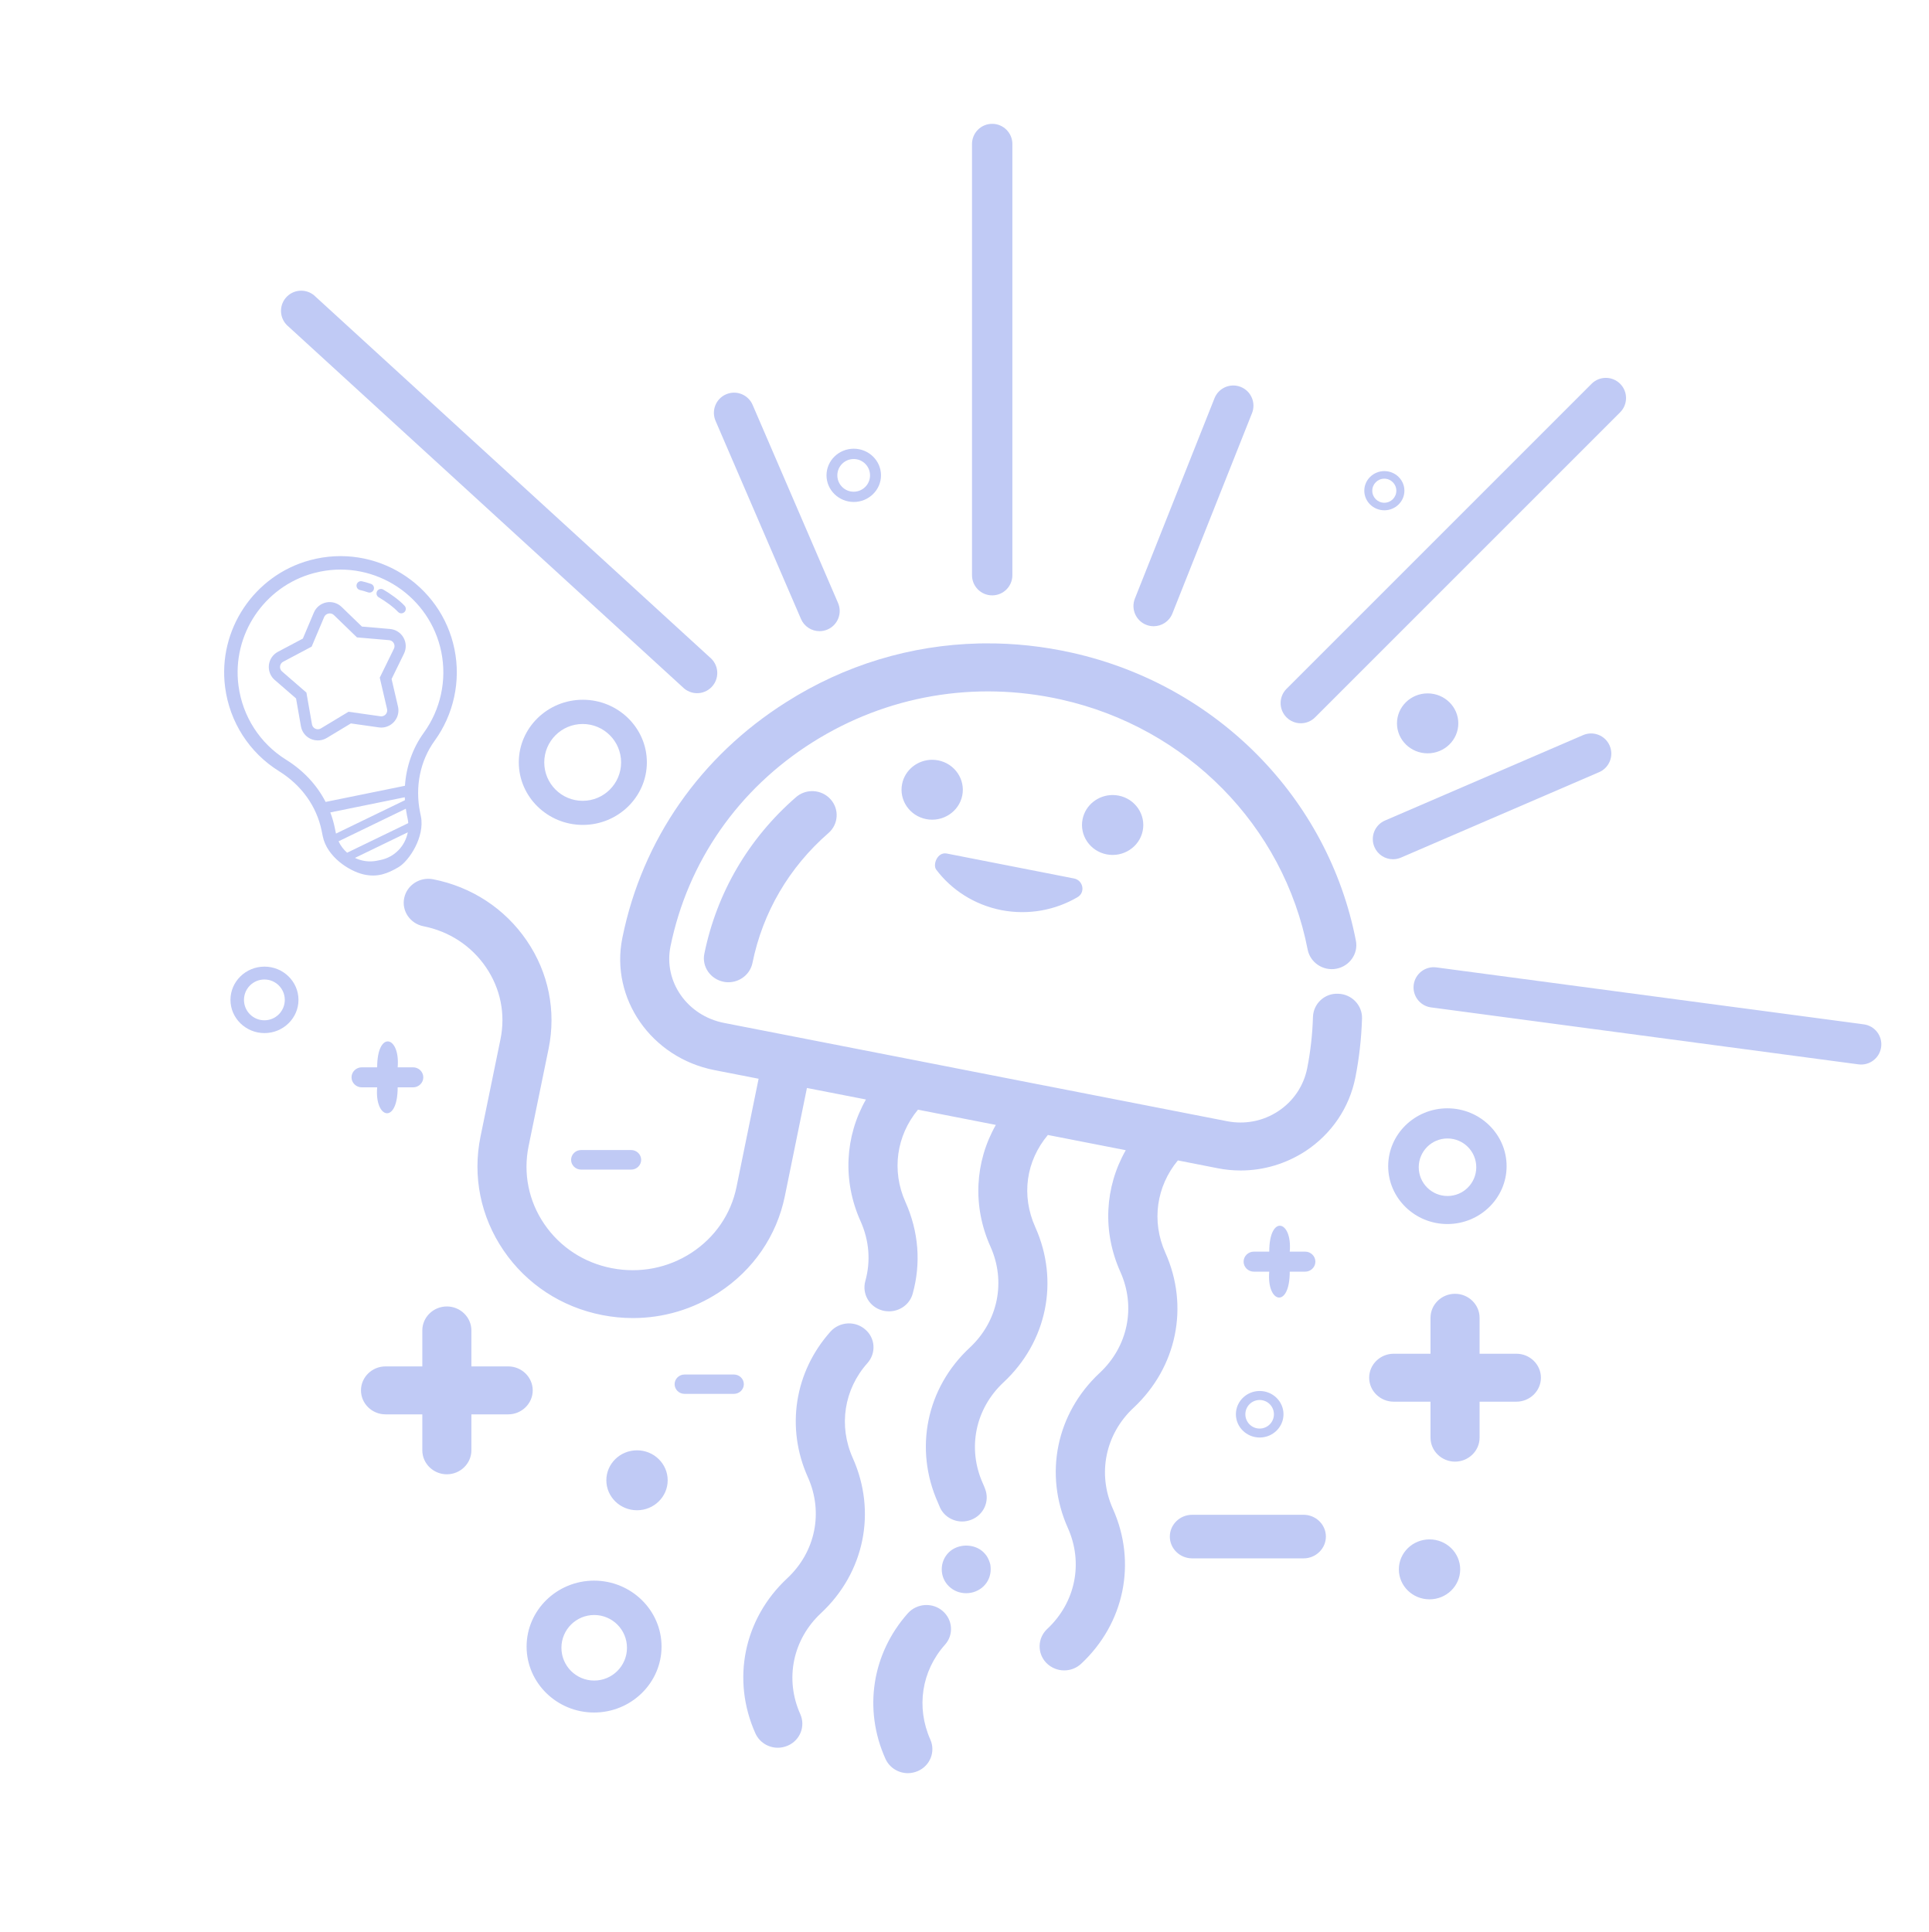
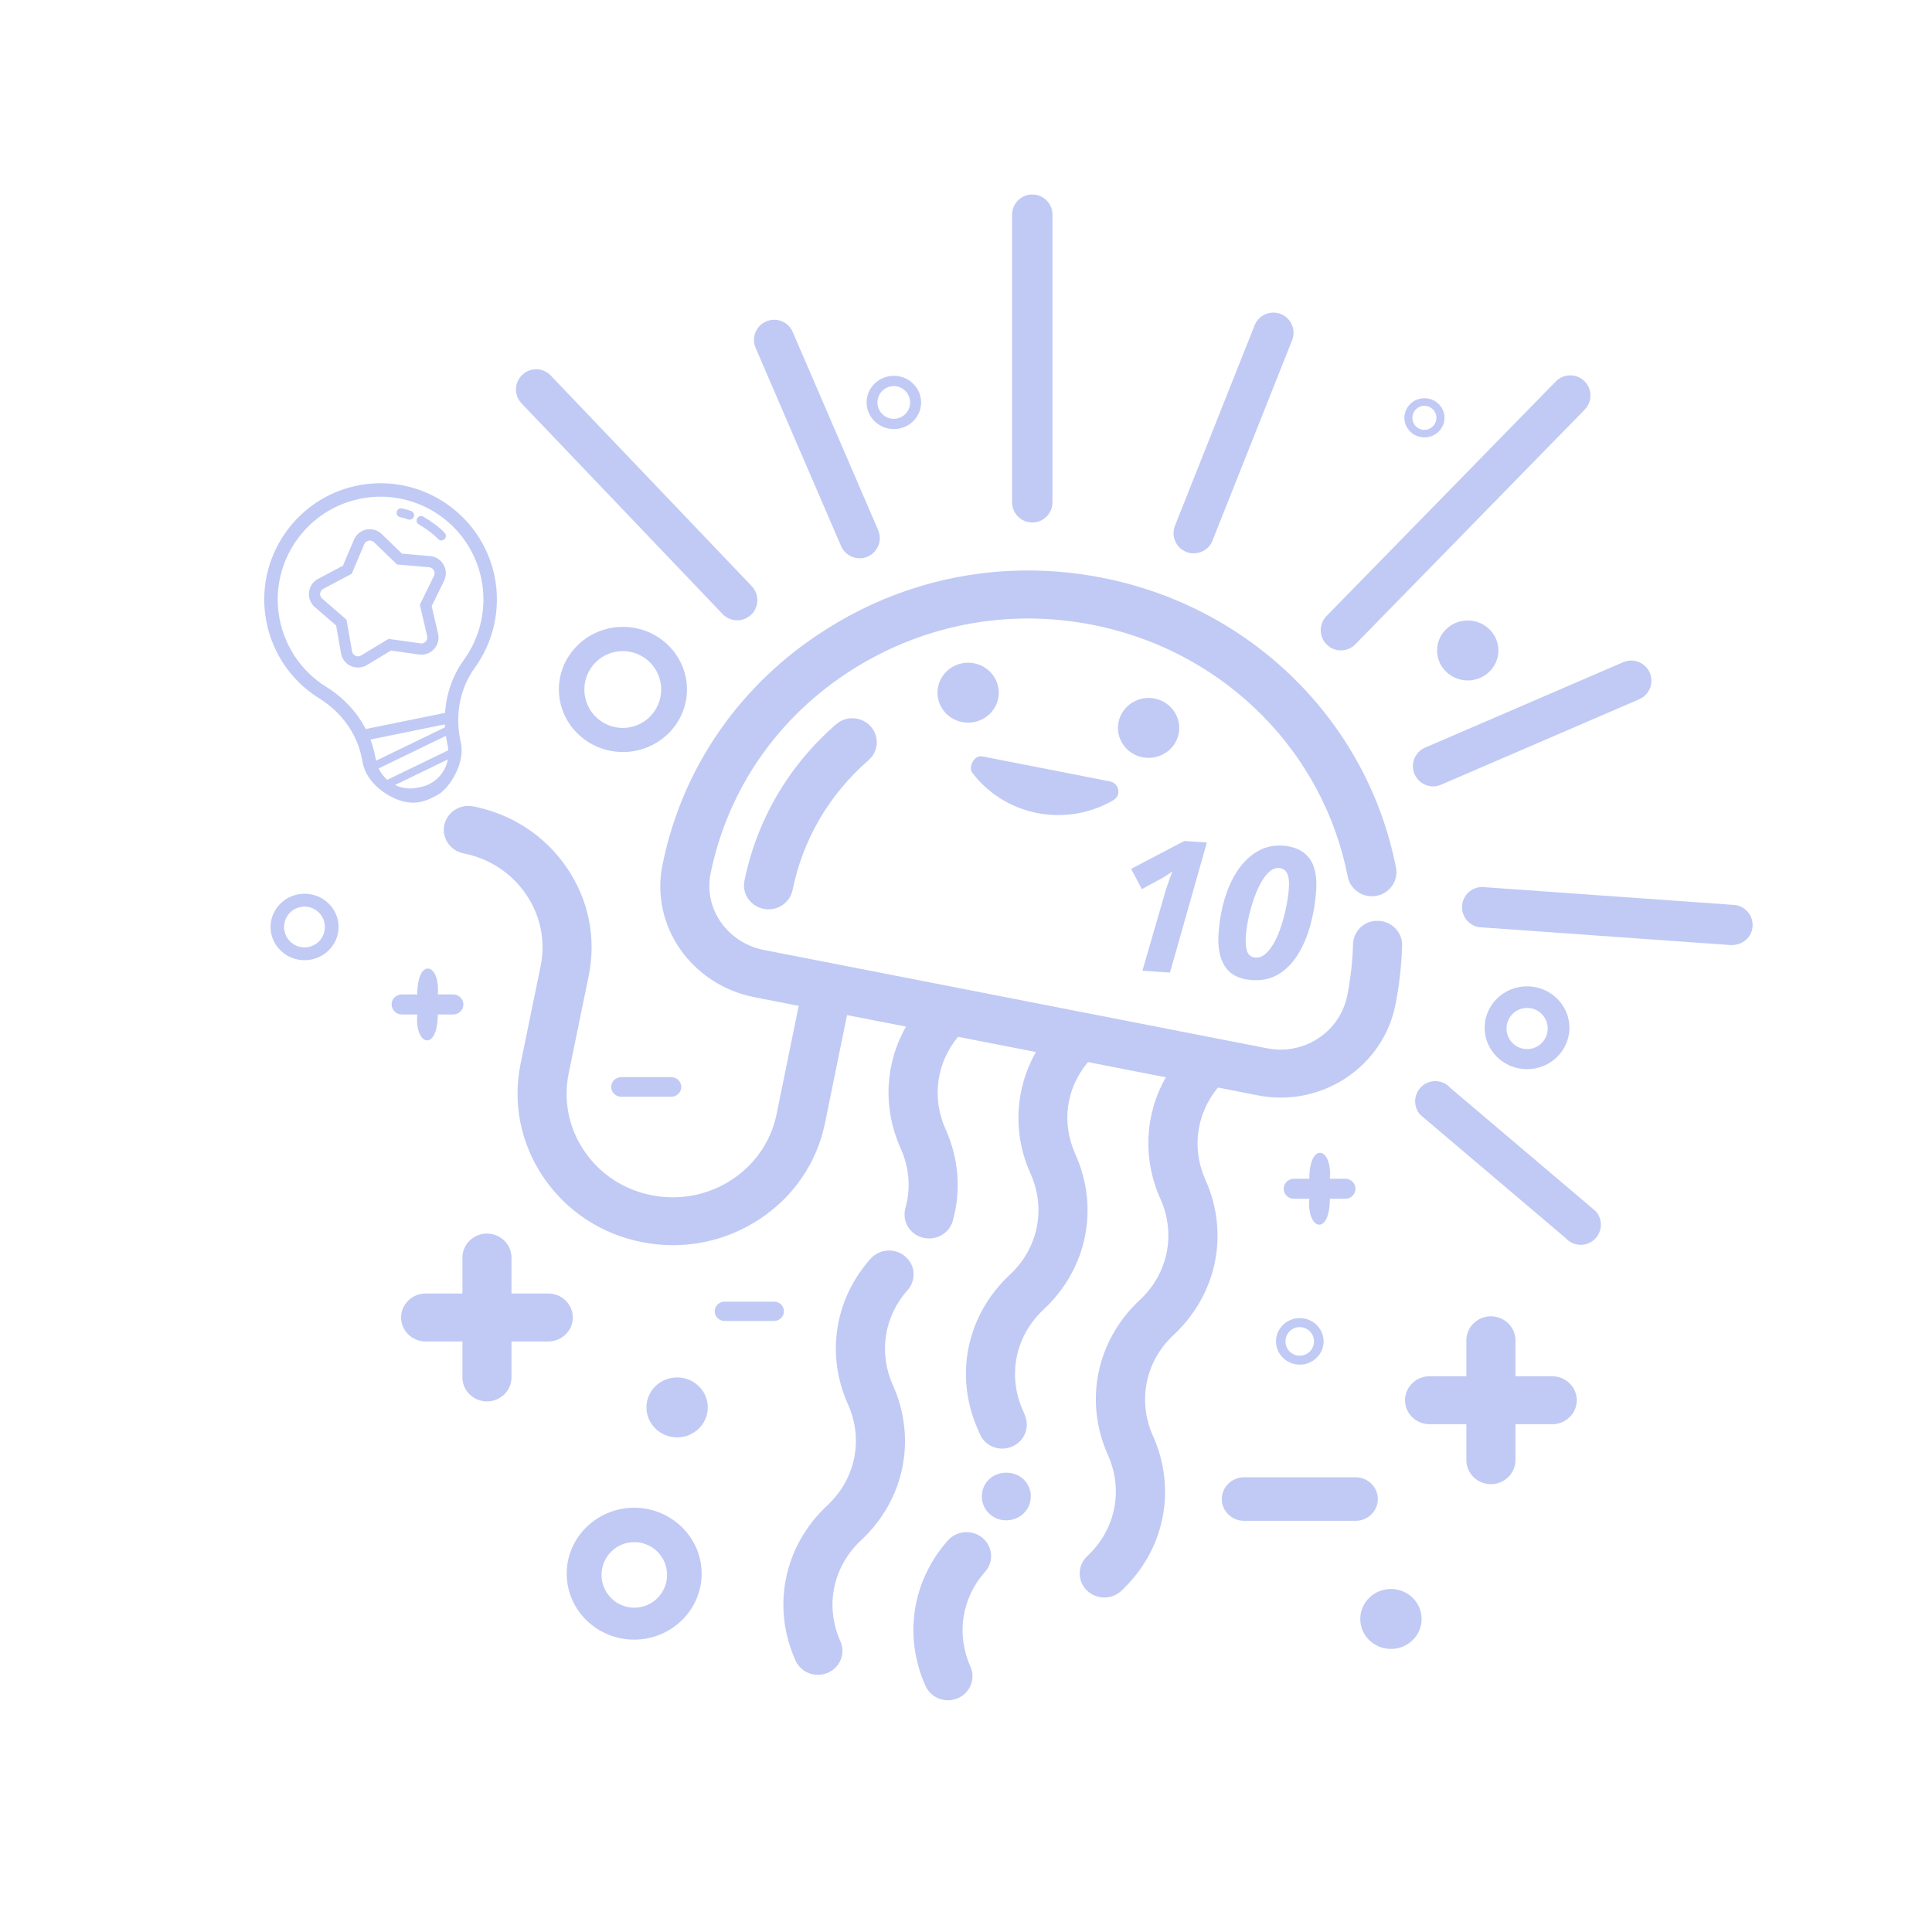
<svg xmlns="http://www.w3.org/2000/svg" width="512" height="513" viewBox="0 0 135.467 135.731" version="1.1" id="svg5">
  <defs id="defs2">
    </defs>
  <g id="layer1">
    <g id="g989" transform="matrix(0.3527777,0,0,0.3527777,-55.72514,-48.94896)">
-       <path d="m 355.543,257.319 c -2.219,0 -4.019,-1.8 -4.019,-4.019 v -85.869 c 0,-2.219 1.8,-4.019 4.019,-4.019 2.219,0 4.019,1.8 4.019,4.019 v 85.869 c 0,2.219 -1.8,4.019 -4.019,4.019 z" id="path3631" style="fill:#c0caf5;fill-opacity:1;stroke-width:0.735" />
-       <path d="m 532.568,347.262 c -0.293,2.199 -2.315,3.746 -4.514,3.453 l -85.117,-11.342 c -2.2,-0.293 -3.746,-2.315 -3.453,-4.514 0.293,-2.2 2.315,-3.746 4.514,-3.453 l 85.117,11.342 c 2.199,0.293 3.746,2.315 3.453,4.514 z" id="path3631-1-2" style="fill:#c0caf5;fill-opacity:1;stroke-width:0.735" />
-       <path d="m 417,282.789 c -1.028,0 -2.058,-0.393 -2.842,-1.177 -1.57,-1.57 -1.57,-4.114 0,-5.684 l 60.747,-60.747 c 1.567,-1.57 4.114,-1.57 5.684,0 1.57,1.57 1.57,4.114 0,5.684 l -60.747,60.747 c -0.784,0.784 -1.811,1.177 -2.842,1.177 z" id="path3633" style="fill:#c0caf5;fill-opacity:1;stroke-width:0.735" />
-       <path d="m 296.777,276.798 c -1.028,0 -2.058,-0.393 -2.842,-1.177 L 215.096,203.502 c -1.57,-1.57 -1.57,-4.114 0,-5.684 1.57,-1.57 4.114,-1.57 5.684,0 l 78.839,72.119 c 1.57,1.57 1.57,4.114 0,5.684 -0.787,0.784 -1.814,1.177 -2.842,1.177 z" id="path3639" style="fill:#c0caf5;fill-opacity:1;stroke-width:0.735" />
-       <path d="m 387.693,263.463 c -0.494,0 -0.996,-0.092 -1.484,-0.284 -2.061,-0.821 -3.069,-3.158 -2.251,-5.219 l 15.857,-39.904 c 0.818,-2.061 3.152,-3.069 5.219,-2.251 2.061,0.821 3.069,3.155 2.251,5.219 l -15.857,39.904 c -0.623,1.576 -2.136,2.535 -3.735,2.535 z" id="path3641" style="fill:#c0caf5;fill-opacity:1;stroke-width:0.735" />
-       <path d="m 435.357,309.869 c -1.556,0 -3.037,-0.91 -3.692,-2.429 -0.878,-2.038 0.06,-4.403 2.098,-5.282 l 39.459,-17.014 c 2.035,-0.875 4.403,0.06 5.282,2.098 0.878,2.038 -0.06,4.403 -2.098,5.282 l -39.459,17.014 c -0.52,0.224 -1.059,0.33 -1.59,0.33 z" id="path3643" style="fill:#c0caf5;fill-opacity:1;stroke-width:0.735" />
-       <path d="m 321.158,264.447 c -1.556,0 -3.037,-0.91 -3.692,-2.429 L 300.453,222.56 c -0.878,-2.038 0.06,-4.403 2.098,-5.282 2.038,-0.878 4.403,0.06 5.282,2.098 l 17.014,39.459 c 0.878,2.038 -0.06,4.403 -2.098,5.282 -0.52,0.224 -1.059,0.33 -1.59,0.33 z" id="path3649" style="fill:#c0caf5;fill-opacity:1;stroke-width:0.735" />
-       <path id="path626" style="fill:#c0caf5;fill-opacity:1;stroke-width:0.431" d="m 354.072,266.876 c -0.386,0.003 -0.771,0.009 -1.156,0.018 -13.552,0.313 -26.771,4.283 -38.438,11.717 -17.029,10.767 -28.585,27.362 -32.542,46.724 0,0.023 -0.05,0.215 -0.05,0.239 -2.42,12.058 5.79,23.828 18.347,26.288 l 8.795,1.718 -4.397,21.536 c -1.099,5.419 -4.298,10.076 -8.99,13.132 -4.69,3.056 -10.334,4.13 -15.855,3.056 -5.545,-1.074 -10.31,-4.201 -13.437,-8.786 -3.127,-4.583 -4.227,-10.101 -3.127,-15.497 l 3.983,-19.411 c 1.539,-7.521 -1.1e-4,-15.161 -4.349,-21.536 -4.349,-6.375 -10.969,-10.72 -18.665,-12.224 -2.638,-0.501 -5.204,1.17 -5.741,3.749 -0.537,2.578 1.197,5.087 3.835,5.612 5.105,1.004 9.528,3.891 12.435,8.142 2.907,4.25 3.934,9.335 2.908,14.35 l -3.983,19.411 c -1.612,7.903 0.023,15.951 4.592,22.66 4.568,6.709 11.556,11.293 19.642,12.869 2.052,0.405 4.104,0.596 6.132,0.596 6.035,0 11.946,-1.743 17.077,-5.086 6.864,-4.465 11.555,-11.294 13.167,-19.197 l 4.396,-21.536 11.752,2.292 c -4.178,7.33 -4.691,16.189 -1.075,24.234 1.735,3.869 2.051,7.975 0.952,11.914 -0.709,2.555 0.806,5.181 3.42,5.874 0.44,0.118 0.855,0.167 1.295,0.167 2.151,0 4.129,-1.385 4.715,-3.51 1.685,-6.064 1.197,-12.368 -1.441,-18.265 -2.81,-6.255 -1.784,-13.226 2.492,-18.384 l 15.513,3.032 c -4.178,7.33 -4.691,16.189 -1.075,24.234 3.127,6.972 1.515,14.874 -4.129,20.127 -8.648,8.046 -11.115,20.173 -6.327,30.87 0.097,0.24 0.196,0.455 0.293,0.693 0.733,1.91 2.588,3.056 4.542,3.056 0.586,0 1.173,-0.119 1.759,-0.334 2.515,-0.954 3.761,-3.725 2.785,-6.185 -0.123,-0.381 -0.294,-0.716 -0.441,-1.074 -3.127,-6.972 -1.515,-14.874 4.129,-20.127 8.648,-8.069 11.117,-20.173 6.328,-30.87 -2.86,-6.352 -1.857,-13.181 2.492,-18.385 l 15.513,3.032 c -4.178,7.33 -4.691,16.189 -1.075,24.234 3.127,6.972 1.515,14.874 -4.129,20.127 -8.648,8.069 -11.117,20.173 -6.328,30.87 3.127,6.972 1.516,14.874 -4.128,20.127 -1.931,1.814 -2.005,4.847 -0.148,6.757 0.978,0.979 2.248,1.481 3.543,1.481 1.22,0 2.418,-0.43 3.371,-1.312 8.648,-8.069 11.117,-20.173 6.328,-30.87 -3.127,-6.971 -1.517,-14.873 4.125,-20.125 l 0.003,-10e-4 c 8.621,-8.069 11.112,-20.174 6.322,-30.869 -2.81,-6.255 -1.784,-13.227 2.492,-18.385 l 7.891,1.551 c 1.541,0.31 3.08,0.454 4.619,0.454 4.569,0 9.039,-1.337 12.926,-3.869 5.202,-3.439 8.722,-8.644 9.918,-14.685 0.757,-3.844 1.196,-7.784 1.318,-11.723 0.073,-2.626 -2.051,-4.846 -4.739,-4.917 -2.735,-0.143 -4.958,2.005 -5.032,4.632 -0.099,3.439 -0.49,6.876 -1.15,10.219 -0.709,3.509 -2.759,6.565 -5.789,8.547 -3.006,1.982 -6.622,2.675 -10.165,1.982 l -36.401,-7.115 h -0.023 l -25.872,-5.062 -37.891,-7.4 c -7.28,-1.433 -12.067,-8.19 -10.651,-15.233 3.446,-16.856 13.487,-31.301 28.267,-40.636 14.781,-9.335 32.371,-12.368 49.545,-8.524 25.015,5.589 44.289,25.142 49.078,49.808 0.513,2.578 3.079,4.296 5.717,3.795 2.638,-0.501 4.396,-3.01 3.883,-5.588 -5.519,-28.391 -27.679,-50.88 -56.481,-57.327 -5.797,-1.301 -11.634,-1.921 -17.417,-1.876 z m 88.186,9.962 c -3.371,0 -6.107,2.675 -6.107,5.969 0,3.294 2.736,5.969 6.107,5.969 3.371,0 6.107,-2.675 6.107,-5.969 0,-3.294 -2.736,-5.969 -6.107,-5.969 z m -98.698,13.222 c -2.836,0.015 -5.376,1.976 -5.953,4.796 -0.659,3.224 1.491,6.375 4.789,7.02 3.299,0.644 6.523,-1.456 7.182,-4.68 0.659,-3.224 -1.491,-6.375 -4.789,-7.02 -0.412,-0.081 -0.824,-0.118 -1.229,-0.116 z m -23.827,6.242 c -1.17,-0.009 -2.343,0.394 -3.281,1.223 -9.43,8.212 -15.734,18.981 -18.226,31.134 -0.537,2.578 1.197,5.086 3.835,5.61 0.317,0.072 0.637,0.095 0.954,0.095 2.272,0 4.325,-1.575 4.789,-3.844 2.052,-10.099 7.304,-19.052 15.146,-25.881 2.002,-1.744 2.174,-4.775 0.39,-6.734 -0.904,-0.991 -2.126,-1.528 -3.372,-1.597 -0.078,-0.004 -0.156,-0.007 -0.234,-0.007 z m 59.765,0.777 c -2.836,0.015 -5.376,1.976 -5.953,4.796 -0.659,3.224 1.489,6.377 4.789,7.021 3.299,0.644 6.523,-1.458 7.182,-4.68 0.659,-3.224 -1.491,-6.376 -4.789,-7.021 -0.412,-0.081 -0.824,-0.118 -1.229,-0.116 z m -35.125,14.826 c 3.03,4.034 7.576,7.018 12.973,8.092 5.448,1.051 10.798,-10e-6 15.195,-2.578 1.612,-0.954 1.123,-3.366 -0.709,-3.724 l -25.333,-4.966 c -1.855,-0.364 -2.818,2.179 -2.125,3.176 z m -97.428,87.023 c -2.687,0 -4.885,2.147 -4.885,4.774 v 7.165 h -7.33 c -2.687,0 -4.885,2.148 -4.885,4.774 0,2.626 2.198,4.775 4.885,4.775 h 7.33 v 7.163 c 0,2.626 2.198,4.774 4.885,4.774 2.687,0 4.887,-2.148 4.887,-4.774 v -7.163 h 7.329 c 2.687,0 4.885,-2.149 4.885,-4.775 0,-2.626 -2.198,-4.774 -4.885,-4.774 h -7.329 v -7.165 c 0,-2.626 -2.199,-4.774 -4.887,-4.774 z m 79.982,3.376 c -0.078,0.002 -0.157,0.005 -0.234,0.01 -1.246,0.084 -2.461,0.632 -3.353,1.623 -7.183,8.046 -8.918,19.174 -4.496,29.01 3.127,6.972 1.515,14.874 -4.129,20.127 -8.648,8.069 -11.115,20.173 -6.327,30.87 0.806,1.79 2.588,2.865 4.469,2.865 0.659,0 1.32,-0.144 1.956,-0.407 2.467,-1.049 3.592,-3.867 2.517,-6.278 -3.127,-6.972 -1.515,-14.874 4.129,-20.127 8.648,-8.069 11.115,-20.174 6.327,-30.872 -2.883,-6.422 -1.758,-13.68 2.908,-18.91 1.782,-2.005 1.587,-5.012 -0.464,-6.731 -0.951,-0.817 -2.131,-1.204 -3.302,-1.181 z m -42.113,25.273 c -3.371,0 -6.107,2.675 -6.107,5.969 0,3.294 2.736,5.969 6.107,5.969 3.371,0 6.108,-2.675 6.108,-5.969 0,-3.294 -2.738,-5.969 -6.108,-5.969 z M 442.632,445.317 c -3.371,0 -6.108,2.675 -6.108,5.969 0,3.294 2.738,5.968 6.108,5.968 3.371,0 6.107,-2.674 6.107,-5.968 0,-3.294 -2.734,-5.969 -6.107,-5.969 z m -92.251,1.233 c -1.273,0 -2.55,0.447 -3.466,1.342 -0.903,0.883 -1.417,2.1 -1.417,3.366 0,1.289 0.488,2.483 1.417,3.391 0.927,0.906 2.149,1.384 3.444,1.384 0.659,0 1.295,-0.121 1.881,-0.359 0.586,-0.238 1.126,-0.572 1.589,-1.025 0.927,-0.908 1.415,-2.102 1.415,-3.391 0,-0.31 -0.024,-0.62 -0.073,-0.93 -0.073,-0.286 -0.17,-0.599 -0.293,-0.883 -0.123,-0.286 -0.269,-0.573 -0.439,-0.836 -0.194,-0.263 -0.39,-0.501 -0.609,-0.716 -0.904,-0.895 -2.175,-1.342 -3.448,-1.342 z m 97.333,-50.144 c -2.687,0 -4.885,2.147 -4.885,4.774 v 7.163 h -7.329 c -2.687,0 -4.887,2.149 -4.887,4.775 0,2.626 2.199,4.774 4.887,4.774 h 7.329 v 7.165 c 0,2.626 2.198,4.774 4.885,4.774 2.687,0 4.887,-2.147 4.887,-4.774 v -7.165 h 7.329 c 2.687,0 4.885,-2.147 4.885,-4.774 0,-2.626 -2.198,-4.775 -4.885,-4.775 h -7.329 v -7.163 c 0,-2.626 -2.199,-4.774 -4.887,-4.774 z m -171.451,57.124 c -7.403,0 -13.437,5.898 -13.437,13.132 0,7.235 6.034,13.132 13.437,13.132 7.403,0 13.437,-5.898 13.437,-13.132 0,-7.235 -6.034,-13.132 -13.437,-13.132 z m 66.092,4.857 c -0.078,0.002 -0.156,0.005 -0.234,0.01 -1.252,0.084 -2.474,0.633 -3.366,1.625 -7.157,8.046 -8.893,19.149 -4.471,28.985 0.806,1.79 2.589,2.865 4.471,2.865 0.659,0 1.318,-0.143 1.954,-0.406 2.467,-1.049 3.592,-3.868 2.517,-6.28 -2.858,-6.424 -1.758,-13.657 2.908,-18.886 1.784,-1.981 1.564,-4.989 -0.463,-6.732 -0.951,-0.817 -2.138,-1.204 -3.315,-1.181 z m -66.067,1.988 c 3.605,2e-5 6.527,2.922 6.527,6.527 -2e-5,3.605 -2.922,6.527 -6.527,6.527 -3.605,-2e-5 -6.527,-2.922 -6.527,-6.527 2e-5,-3.605 2.922,-6.527 6.527,-6.527 z m 132.525,-44.612 c -2.612,0 -4.74,2.081 -4.74,4.633 3.5e-4,2.552 2.129,4.633 4.74,4.633 2.612,0 4.74,-2.081 4.74,-4.633 0,-2.552 -2.129,-4.633 -4.74,-4.633 z m -0.011,1.794 c 1.571,-1e-4 2.844,1.273 2.844,2.844 -1.9e-4,1.571 -1.274,2.844 -2.844,2.844 -1.571,9e-5 -2.844,-1.273 -2.844,-2.844 -9e-5,-1.571 1.273,-2.844 2.844,-2.844 z" />
-       <path d="m 446.191,359.469 c -6.496,0 -11.791,5.175 -11.791,11.523 0,6.348 5.295,11.523 11.791,11.523 6.496,0 11.791,-5.175 11.791,-11.523 0,-6.348 -5.295,-11.523 -11.791,-11.523 z m 0.022,6.006 c 3.163,2e-5 5.728,2.564 5.728,5.728 -2e-5,3.163 -2.564,5.728 -5.728,5.728 -3.163,-3e-5 -5.728,-2.564 -5.728,-5.728 3e-5,-3.163 2.564,-5.728 5.728,-5.728 z" style="fill:#c0caf5;fill-opacity:1;stroke-width:1.073" id="path4755" />
-       <path d="m 327.975,228.11 c -2.989,0 -5.426,2.381 -5.426,5.303 3.9e-4,2.921 2.437,5.303 5.426,5.303 2.989,0 5.426,-2.381 5.426,-5.303 0,-2.921 -2.437,-5.303 -5.426,-5.303 z m -0.013,2.054 c 1.798,-1e-4 3.256,1.458 3.256,3.256 -2.3e-4,1.798 -1.458,3.255 -3.256,3.255 -1.798,9e-5 -3.255,-1.457 -3.256,-3.255 -1.3e-4,-1.798 1.458,-3.256 3.256,-3.256 z" style="fill:#c0caf5;fill-opacity:1;stroke-width:1.399" id="path4962" />
-       <path d="m 433.637,232.57 c -2.2,0 -3.993,1.753 -3.993,3.903 2.9e-4,2.15 1.794,3.903 3.993,3.903 2.2,0 3.993,-1.753 3.993,-3.903 0,-2.15 -1.793,-3.903 -3.993,-3.903 z m -0.01,1.511 c 1.323,-7e-5 2.396,1.073 2.396,2.396 -1.6e-4,1.323 -1.073,2.396 -2.396,2.396 -1.323,7e-5 -2.396,-1.072 -2.396,-2.396 -9e-5,-1.323 1.073,-2.396 2.396,-2.396 z" style="fill:#c0caf5;fill-opacity:1;stroke-width:1.03" id="path4962-9" />
-       <path d="m 210.627,331.252 c -3.731,0 -6.772,2.972 -6.772,6.618 4.9e-4,3.646 3.042,6.618 6.772,6.618 3.731,0 6.772,-2.972 6.772,-6.618 0,-3.646 -3.041,-6.618 -6.772,-6.618 z m -0.017,2.563 c 2.244,-1.2e-4 4.063,1.819 4.063,4.063 -2.7e-4,2.244 -1.819,4.063 -4.063,4.062 -2.244,1.2e-4 -4.063,-1.819 -4.063,-4.062 -1.6e-4,-2.244 1.819,-4.063 4.063,-4.063 z" style="fill:#c0caf5;fill-opacity:1;stroke-width:1.746" id="path4962-9-6" />
-       <path d="m 402.016,440.417 c -2.22,0 -6.659,0 -6.659,0 -2.442,0 -4.44,1.953 -4.44,4.339 0,2.386 1.998,4.338 4.44,4.338 0,0 4.44,0 6.659,0 2.96,0 5.92,0 8.88,0 2.22,0 6.659,0 6.659,0 2.442,0 4.439,-1.951 4.439,-4.338 0,-2.386 -1.997,-4.339 -4.439,-4.339 0,0 -4.44,0 -6.659,0 -2.96,0 -5.92,0 -8.88,0 z" style="fill:#c0caf5;fill-opacity:1;stroke-width:1.111" id="path5116" />
-       <path d="m 297.224,412.484 c -0.985,0 -2.954,0 -2.954,0 -1.083,0 -1.97,0.866 -1.97,1.925 0,1.059 0.886,1.924 1.97,1.924 0,0 1.969,0 2.954,0 1.313,0 2.626,0 3.939,0 0.985,0 2.954,0 2.954,0 1.083,0 1.969,-0.866 1.969,-1.924 0,-1.059 -0.886,-1.925 -1.969,-1.925 0,0 -1.969,0 -2.954,0 -1.313,0 -2.626,0 -3.939,0 z" style="fill:#c0caf5;fill-opacity:1;stroke-width:0.493" id="path5116-61" />
-       <path d="m 276.671,367.779 c -0.997,0 -2.99,0 -2.99,0 -1.097,0 -1.994,0.877 -1.994,1.949 0,1.072 0.897,1.948 1.994,1.948 0,0 1.994,0 2.99,0 1.329,0 2.658,0 3.988,0 0.997,0 2.99,0 2.99,0 1.097,0 1.993,-0.876 1.993,-1.948 0,-1.072 -0.897,-1.949 -1.993,-1.949 0,0 -1.994,0 -2.99,0 -1.329,0 -2.658,0 -3.988,0 z" style="fill:#c0caf5;fill-opacity:1;stroke-width:0.499" id="path5116-6" />
-       <path d="m 233.068,351.304 h -3.063 c -1.123,0 -2.042,0.898 -2.042,1.996 0,1.098 0.919,1.995 2.042,1.995 h 3.063 c -0.539,6.294 4.084,7.438 4.084,0 h 3.063 c 1.123,0 2.042,-0.898 2.042,-1.995 0,-1.098 -0.919,-1.996 -2.042,-1.996 h -3.063 c 0.538,-6.293 -4.084,-7.438 -4.084,0 z" style="fill:#c0caf5;fill-opacity:1;stroke-width:0.511" id="path5116-0" />
-       <path d="m 410.714,388.009 h -3.063 c -1.123,0 -2.042,0.898 -2.042,1.996 0,1.098 0.919,1.995 2.042,1.995 h 3.063 c -0.539,6.294 4.084,7.438 4.084,0 h 3.063 c 1.123,0 2.042,-0.898 2.042,-1.995 0,-1.098 -0.919,-1.996 -2.042,-1.996 h -3.063 c 0.538,-6.293 -4.084,-7.438 -4.084,0 z" style="fill:#c0caf5;fill-opacity:1;stroke-width:0.511" id="path5116-0-8" />
-       <g id="g6508" transform="matrix(0.15638,-0.03184567,0.03184567,0.15638,172.6012,249.2004)" style="fill:#c0caf5;fill-opacity:1">
-         <g id="g6559" transform="translate(4.143226,0.7428606)" style="fill:#c0caf5;fill-opacity:1">
-           <path d="m 148.184,199.244 c -3.102,43.734 13.324,86.027 45.062,116.04 24.012,22.707 37.234,52.32 37.234,83.391 v 7.035 c 0,26.137 23.401,48.945 40.09,56.676 16.689,7.731 30.299,4.897 44.77,-0.008 14.471,-4.905 40.09,-30.543 40.09,-56.676 v -5.019 c 0,-32.555 12.98,-63.133 35.621,-83.898 29.902,-27.422 47.059,-66.41 47.059,-106.96 0,-83.137 -70.184,-150.12 -154.51,-144.86 -72.086,4.535 -130.3,62.262 -135.42,134.28 z m 107.98,232.65 c -3.578,-4.711 -6.215,-10.152 -7.637,-16.082 l 90.352,-23.066 c -0.152,2.637 -0.246,5.281 -0.246,7.941 v 5.019 c 0,1.773 -0.141,3.512 -0.348,5.231 z m 83.762,-49.816 -92.637,23.648 v -0.023 -7.035 c 0,-6.82 -0.559,-13.578 -1.641,-20.227 h 94.82 c -0.203,1.203 -0.383,2.422 -0.543,3.637 z m -44.699,67.031 h -4.535 c -9.871,0 -18.949,-3.348 -26.254,-8.922 l 70.965,-18.117 c -6.477,15.84 -22.035,27.039 -40.176,27.039 z m -2.269,-367.64 c 70.773,0 128.35,57.578 128.35,128.35 0,35.852 -15.164,70.332 -41.613,94.586 -17.383,15.949 -29.793,36.855 -36.164,60.039 l -101.01,-0.004 c -6.441,-22.824 -19.281,-43.922 -37.734,-61.363 -28.066,-26.539 -42.59,-63.945 -39.844,-102.64 4.519,-63.668 55.984,-114.7 119.71,-118.7 2.789,-0.172 5.555,-0.262 8.305,-0.262 z" id="path6244" style="fill:#c0caf5;fill-opacity:1" />
-           <path d="m 232.134,230.554 -0.969,35.211 c -0.164,5.836 1.98,11.344 6.035,15.512 5.75,5.918 14.758,8.055 22.562,5.269 l 33.199,-11.797 33.195,11.801 c 2.336,0.828 4.754,1.254 7.203,1.254 5.731,0 11.328,-2.379 15.359,-6.523 4.055,-4.168 6.199,-9.676 6.035,-15.512 l -0.969,-35.211 21.48,-27.922 c 4.312,-5.606 5.582,-12.957 3.398,-19.684 -2.184,-6.727 -7.539,-11.938 -14.324,-13.945 l -33.785,-9.961 -19.914,-29.059 c -4,-5.828 -10.605,-9.312 -17.68,-9.312 -7.075,0 -13.68,3.484 -17.68,9.312 l -19.914,29.059 -33.797,9.957 c -6.781,2.004 -12.137,7.219 -14.32,13.945 -2.184,6.719 -0.914,14.078 3.398,19.684 z m -11.562,-43.285 c 0.766,-2.367 2.574,-4.129 4.969,-4.832 l 38.566,-11.367 22.73,-33.164 c 2.812,-4.109 9.445,-4.109 12.254,0 l 22.73,33.164 38.566,11.367 c 2.391,0.707 4.199,2.465 4.969,4.832 0.766,2.363 0.34,4.848 -1.176,6.828 l -24.516,31.863 1.102,40.191 c 0.055,2.027 -0.684,3.93 -2.078,5.363 -2.012,2.07 -5.09,2.824 -7.836,1.844 l -37.891,-13.473 -37.883,13.473 c -2.766,0.98 -5.828,0.23 -7.84,-1.844 -1.398,-1.434 -2.133,-3.336 -2.078,-5.363 l 1.102,-40.191 -24.516,-31.871 c -1.52,-1.969 -1.945,-4.457 -1.176,-6.82 z" id="path6260" style="fill:#c0caf5;fill-opacity:1" />
-           <path d="m 337.364,113.944 c 3.113,1.371 6.188,2.981 9.141,4.781 0.914,0.555 1.914,0.816 2.906,0.816 1.887,0 3.734,-0.957 4.789,-2.688 1.605,-2.644 0.766,-6.086 -1.871,-7.695 -3.371,-2.051 -6.883,-3.879 -10.438,-5.461 -2.84,-1.25 -6.137,0.027 -7.387,2.863 -1.25,2.836 0.031,6.129 2.859,7.383 z" id="path6262" style="fill:#c0caf5;fill-opacity:1" />
-           <path d="m 378.344,150.094 c 1.055,1.754 2.906,2.715 4.805,2.715 0.98,0 1.977,-0.258 2.879,-0.801 2.656,-1.59 3.512,-5.027 1.922,-7.684 -5.078,-8.469 -15.031,-19.02 -22.121,-25.246 -2.324,-2.031 -5.863,-1.805 -7.902,0.52 -2.039,2.324 -1.809,5.863 0.516,7.902 6.66,5.856 15.637,15.492 19.902,22.594 z" id="path6264" style="fill:#c0caf5;fill-opacity:1" />
+       <g id="g751" transform="translate(-8.310646,-6.505129)">
+         <g id="g1114" transform="translate(2.12722,-4.304215)">
+           <g id="g1262" transform="translate(5.349265)">
+             <g id="g1571" transform="translate(8.818479,-3.70646)">
+               <path d="m 355.543,257.319 c -2.219,0 -4.019,-1.8 -4.019,-4.019 v -57.28 c 0,-2.219 1.8,-4.019 4.019,-4.019 2.219,0 4.019,1.8 4.019,4.019 v 57.28 c 0,2.219 -1.8,4.019 -4.019,4.019 z" id="path3631" style="fill:#c0caf5;fill-opacity:1;stroke-width:0.735" />
+               <path d="m 498.959,338.012 c -0.293,2.199 -2.301,3.61 -4.514,3.453 l -49.833,-3.548 c -2.2,-0.293 -3.746,-2.315 -3.453,-4.514 0.293,-2.2 2.315,-3.746 4.514,-3.453 l 49.833,3.548 c 2.199,0.293 3.746,2.315 3.453,4.514 z" id="path3631-1-2" style="fill:#c0caf5;fill-opacity:1;stroke-width:0.735" />
+               <path d="m 417,282.789 c -1.028,0 -2.058,-0.393 -2.842,-1.177 -1.57,-1.57 -1.57,-4.114 0,-5.684 l 45.671,-46.733 c 1.567,-1.57 4.114,-1.57 5.684,0 1.57,1.57 1.57,4.114 0,5.684 l -45.671,46.733 c -0.784,0.784 -1.811,1.177 -2.842,1.177 z" id="path3633" style="fill:#c0caf5;fill-opacity:1;stroke-width:0.735" />
+               <path d="m 296.777,276.798 c -1.028,0 -2.058,-0.393 -2.842,-1.177 l -40.031,-41.951 c -1.57,-1.57 -1.57,-4.114 0,-5.684 1.57,-1.57 4.114,-1.57 5.684,0 l 40.031,41.951 c 1.57,1.57 1.57,4.114 0,5.684 -0.787,0.784 -1.814,1.177 -2.842,1.177 z" id="path3639" style="fill:#c0caf5;fill-opacity:1;stroke-width:0.735" />
+               <path d="m 387.693,263.463 c -0.494,0 -0.996,-0.092 -1.484,-0.284 -2.061,-0.821 -3.069,-3.158 -2.251,-5.219 l 15.857,-39.904 c 0.818,-2.061 3.152,-3.069 5.219,-2.251 2.061,0.821 3.069,3.155 2.251,5.219 l -15.857,39.904 c -0.623,1.576 -2.136,2.535 -3.735,2.535 z" id="path3641" style="fill:#c0caf5;fill-opacity:1;stroke-width:0.735" />
+               <path d="m 435.357,309.869 c -1.556,0 -3.037,-0.91 -3.692,-2.429 -0.878,-2.038 0.06,-4.403 2.098,-5.282 l 39.459,-17.014 c 2.035,-0.875 4.403,0.06 5.282,2.098 0.878,2.038 -0.06,4.403 -2.098,5.282 l -39.459,17.014 c -0.52,0.224 -1.059,0.33 -1.59,0.33 z" id="path3643" style="fill:#c0caf5;fill-opacity:1;stroke-width:0.735" />
+               <path d="m 431.976,373.842 c -0.482,-1.479 -0.076,-3.17 1.164,-4.263 1.665,-1.467 4.205,-1.308 5.672,0.358 l 28.955,24.56 c 1.463,1.663 1.308,4.205 -0.357,5.672 -1.665,1.467 -4.205,1.308 -5.672,-0.357 l -28.955,-24.56 c -0.374,-0.425 -0.642,-0.905 -0.807,-1.41 z" id="path3643-5" style="fill:#c0caf5;fill-opacity:1;stroke-width:0.735" />
+               <path d="m 321.158,264.447 c -1.556,0 -3.037,-0.91 -3.692,-2.429 L 300.453,222.56 c -0.878,-2.038 0.06,-4.403 2.098,-5.282 2.038,-0.878 4.403,0.06 5.282,2.098 l 17.014,39.459 c 0.878,2.038 -0.06,4.403 -2.098,5.282 -0.52,0.224 -1.059,0.33 -1.59,0.33 z" id="path3649" style="fill:#c0caf5;fill-opacity:1;stroke-width:0.735" />
+               <path id="path626" style="fill:#c0caf5;fill-opacity:1;stroke-width:0.431" d="m 354.072,266.876 c -0.386,0.003 -0.771,0.009 -1.156,0.018 -13.552,0.313 -26.771,4.283 -38.438,11.717 -17.029,10.767 -28.585,27.362 -32.542,46.724 0,0.023 -0.05,0.215 -0.05,0.239 -2.42,12.058 5.79,23.828 18.347,26.288 l 8.795,1.718 -4.397,21.536 c -1.099,5.419 -4.298,10.076 -8.99,13.132 -4.69,3.056 -10.334,4.13 -15.855,3.056 -5.545,-1.074 -10.31,-4.201 -13.437,-8.786 -3.127,-4.583 -4.227,-10.101 -3.127,-15.497 l 3.983,-19.411 c 1.539,-7.521 -1.1e-4,-15.161 -4.349,-21.536 -4.349,-6.375 -10.969,-10.72 -18.665,-12.224 -2.638,-0.501 -5.204,1.17 -5.741,3.749 -0.537,2.578 1.197,5.087 3.835,5.612 5.105,1.004 9.528,3.891 12.435,8.142 2.907,4.25 3.934,9.335 2.908,14.35 l -3.983,19.411 c -1.612,7.903 0.023,15.951 4.592,22.66 4.568,6.709 11.556,11.293 19.642,12.869 2.052,0.405 4.104,0.596 6.132,0.596 6.035,0 11.946,-1.743 17.077,-5.086 6.864,-4.465 11.555,-11.294 13.167,-19.197 l 4.396,-21.536 11.752,2.292 c -4.178,7.33 -4.691,16.189 -1.075,24.234 1.735,3.869 2.051,7.975 0.952,11.914 -0.709,2.555 0.806,5.181 3.42,5.874 0.44,0.118 0.855,0.167 1.295,0.167 2.151,0 4.129,-1.385 4.715,-3.51 1.685,-6.064 1.197,-12.368 -1.441,-18.265 -2.81,-6.255 -1.784,-13.226 2.492,-18.384 l 15.513,3.032 c -4.178,7.33 -4.691,16.189 -1.075,24.234 3.127,6.972 1.515,14.874 -4.129,20.127 -8.648,8.046 -11.115,20.173 -6.327,30.87 0.097,0.24 0.196,0.455 0.293,0.693 0.733,1.91 2.588,3.056 4.542,3.056 0.586,0 1.173,-0.119 1.759,-0.334 2.515,-0.954 3.761,-3.725 2.785,-6.185 -0.123,-0.381 -0.294,-0.716 -0.441,-1.074 -3.127,-6.972 -1.515,-14.874 4.129,-20.127 8.648,-8.069 11.117,-20.173 6.328,-30.87 -2.86,-6.352 -1.857,-13.181 2.492,-18.385 l 15.513,3.032 c -4.178,7.33 -4.691,16.189 -1.075,24.234 3.127,6.972 1.515,14.874 -4.129,20.127 -8.648,8.069 -11.117,20.173 -6.328,30.87 3.127,6.972 1.516,14.874 -4.128,20.127 -1.931,1.814 -2.005,4.847 -0.148,6.757 0.978,0.979 2.248,1.481 3.543,1.481 1.22,0 2.418,-0.43 3.371,-1.312 8.648,-8.069 11.117,-20.173 6.328,-30.87 -3.127,-6.971 -1.517,-14.873 4.125,-20.125 l 0.003,-10e-4 c 8.621,-8.069 11.112,-20.174 6.322,-30.869 -2.81,-6.255 -1.784,-13.227 2.492,-18.385 l 7.891,1.551 c 1.541,0.31 3.08,0.454 4.619,0.454 4.569,0 9.039,-1.337 12.926,-3.869 5.202,-3.439 8.722,-8.644 9.918,-14.685 0.757,-3.844 1.196,-7.784 1.318,-11.723 0.073,-2.626 -2.051,-4.846 -4.739,-4.917 -2.735,-0.143 -4.958,2.005 -5.032,4.632 -0.099,3.439 -0.49,6.876 -1.15,10.219 -0.709,3.509 -2.759,6.565 -5.789,8.547 -3.006,1.982 -6.622,2.675 -10.165,1.982 l -36.401,-7.115 h -0.023 l -25.872,-5.062 -37.891,-7.4 c -7.28,-1.433 -12.067,-8.19 -10.651,-15.233 3.446,-16.856 13.487,-31.301 28.267,-40.636 14.781,-9.335 32.371,-12.368 49.545,-8.524 25.015,5.589 44.289,25.142 49.078,49.808 0.513,2.578 3.079,4.296 5.717,3.795 2.638,-0.501 4.396,-3.01 3.883,-5.588 -5.519,-28.391 -27.679,-50.88 -56.481,-57.327 -5.797,-1.301 -11.634,-1.921 -17.417,-1.876 z m 88.186,9.962 c -3.371,0 -6.107,2.675 -6.107,5.969 0,3.294 2.736,5.969 6.107,5.969 3.371,0 6.107,-2.675 6.107,-5.969 0,-3.294 -2.736,-5.969 -6.107,-5.969 z m -99.524,8.408 c -2.836,0.015 -5.376,1.976 -5.953,4.796 -0.659,3.224 1.491,6.375 4.789,7.02 3.299,0.644 6.523,-1.456 7.182,-4.68 0.659,-3.224 -1.491,-6.375 -4.789,-7.02 -0.412,-0.081 -0.824,-0.118 -1.229,-0.116 z m -23.001,11.056 c -1.17,-0.009 -2.343,0.394 -3.281,1.223 -9.43,8.212 -15.734,18.981 -18.226,31.134 -0.537,2.578 1.197,5.086 3.835,5.61 0.317,0.072 0.637,0.095 0.954,0.095 2.272,0 4.325,-1.575 4.789,-3.844 2.052,-10.099 7.304,-19.052 15.146,-25.881 2.002,-1.744 2.174,-4.775 0.39,-6.734 -0.904,-0.991 -2.126,-1.528 -3.372,-1.597 -0.078,-0.004 -0.156,-0.007 -0.234,-0.007 z m 58.94,-4.036 c -2.836,0.015 -5.376,1.976 -5.953,4.796 -0.659,3.224 1.489,6.377 4.789,7.021 3.299,0.644 6.523,-1.458 7.182,-4.68 0.659,-3.224 -1.491,-6.376 -4.789,-7.021 -0.412,-0.081 -0.824,-0.118 -1.229,-0.116 z m -35.125,14.826 c 3.03,4.034 7.576,7.018 12.973,8.092 5.448,1.051 10.798,-1e-5 15.195,-2.578 1.612,-0.954 1.123,-3.366 -0.709,-3.724 l -25.333,-4.966 c -1.855,-0.364 -2.818,2.179 -2.125,3.176 z m -96.602,91.836 c -2.687,0 -4.885,2.147 -4.885,4.774 v 7.165 h -7.33 c -2.687,0 -4.885,2.148 -4.885,4.774 0,2.626 2.198,4.775 4.885,4.775 h 7.33 v 7.163 c 0,2.626 2.198,4.774 4.885,4.774 2.687,0 4.887,-2.148 4.887,-4.774 v -7.163 h 7.329 c 2.687,0 4.885,-2.149 4.885,-4.775 0,-2.626 -2.198,-4.774 -4.885,-4.774 h -7.329 v -7.165 c 0,-2.626 -2.199,-4.774 -4.887,-4.774 z m 79.982,3.376 c -0.078,0.002 -0.157,0.005 -0.234,0.01 -1.246,0.084 -2.461,0.632 -3.353,1.623 -7.183,8.046 -8.918,19.174 -4.496,29.01 3.127,6.972 1.515,14.874 -4.129,20.127 -8.648,8.069 -11.115,20.173 -6.327,30.87 0.806,1.79 2.588,2.865 4.469,2.865 0.659,0 1.32,-0.144 1.956,-0.407 2.467,-1.049 3.592,-3.867 2.517,-6.278 -3.127,-6.972 -1.515,-14.874 4.129,-20.127 8.648,-8.069 11.115,-20.174 6.327,-30.872 -2.883,-6.422 -1.758,-13.68 2.908,-18.91 1.782,-2.005 1.587,-5.012 -0.464,-6.731 -0.951,-0.817 -2.131,-1.204 -3.302,-1.181 z m -42.113,25.273 c -3.371,0 -6.107,2.675 -6.107,5.969 0,3.294 2.736,5.969 6.107,5.969 3.371,0 6.108,-2.675 6.108,-5.969 0,-3.294 -2.738,-5.969 -6.108,-5.969 z m 142.15,42.134 c -3.371,0 -6.108,2.675 -6.108,5.969 0,3.294 2.738,5.968 6.108,5.968 3.371,0 6.107,-2.674 6.107,-5.968 0,-3.294 -2.734,-5.969 -6.107,-5.969 z M 350.381,446.551 c -1.273,0 -2.55,0.447 -3.466,1.342 -0.903,0.883 -1.417,2.1 -1.417,3.366 0,1.289 0.488,2.483 1.417,3.391 0.927,0.906 2.149,1.384 3.444,1.384 0.659,0 1.295,-0.121 1.881,-0.359 0.586,-0.238 1.126,-0.572 1.589,-1.025 0.927,-0.908 1.415,-2.102 1.415,-3.391 0,-0.31 -0.024,-0.62 -0.073,-0.93 -0.073,-0.286 -0.17,-0.599 -0.293,-0.883 -0.123,-0.286 -0.269,-0.573 -0.439,-0.836 -0.194,-0.263 -0.39,-0.501 -0.609,-0.716 -0.904,-0.895 -2.175,-1.342 -3.448,-1.342 z m 96.49,-31.143 c -2.687,0 -4.885,2.147 -4.885,4.774 v 7.163 h -7.329 c -2.687,0 -4.887,2.149 -4.887,4.775 0,2.626 2.199,4.774 4.887,4.774 h 7.329 v 7.165 c 0,2.626 2.198,4.774 4.885,4.774 2.687,0 4.887,-2.147 4.887,-4.774 v -7.165 h 7.329 c 2.687,0 4.885,-2.147 4.885,-4.774 0,-2.626 -2.198,-4.775 -4.885,-4.775 h -7.329 v -7.163 c 0,-2.626 -2.199,-4.774 -4.887,-4.774 z m -170.608,38.123 c -7.403,0 -13.437,5.898 -13.437,13.132 0,7.235 6.034,13.132 13.437,13.132 7.403,0 13.437,-5.898 13.437,-13.132 0,-7.235 -6.034,-13.132 -13.437,-13.132 z m 66.092,4.857 c -0.078,0.002 -0.156,0.005 -0.234,0.01 -1.252,0.084 -2.474,0.633 -3.366,1.625 -7.157,8.046 -8.893,19.149 -4.471,28.985 0.806,1.79 2.589,2.865 4.471,2.865 0.659,0 1.318,-0.143 1.954,-0.406 2.467,-1.049 3.592,-3.868 2.517,-6.28 -2.858,-6.424 -1.758,-13.657 2.908,-18.886 1.784,-1.981 1.564,-4.989 -0.463,-6.732 -0.951,-0.817 -2.138,-1.204 -3.315,-1.181 z m -66.067,1.988 c 3.605,2e-5 6.527,2.922 6.527,6.527 -2e-5,3.605 -2.922,6.527 -6.527,6.527 -3.605,-2e-5 -6.527,-2.922 -6.527,-6.527 2e-5,-3.605 2.922,-6.527 6.527,-6.527 z m 132.525,-44.612 c -2.612,0 -4.74,2.081 -4.74,4.633 3.5e-4,2.552 2.129,4.633 4.74,4.633 2.612,0 4.74,-2.081 4.74,-4.633 0,-2.552 -2.129,-4.633 -4.74,-4.633 z m -0.011,1.794 c 1.571,-1e-4 2.844,1.273 2.844,2.844 -1.9e-4,1.571 -1.274,2.844 -2.844,2.844 -1.571,9e-5 -2.844,-1.273 -2.844,-2.844 -9e-5,-1.571 1.273,-2.844 2.844,-2.844 z" />
+               <path d="m 454.066,349.692 c -4.651,0 -8.442,3.705 -8.442,8.25 0,4.545 3.791,8.25 8.442,8.25 4.651,0 8.442,-3.705 8.442,-8.25 0,-4.545 -3.791,-8.25 -8.442,-8.25 z m 0.016,4.3 c 2.265,10e-6 4.101,1.836 4.101,4.101 -10e-6,2.265 -1.836,4.101 -4.101,4.101 -2.265,-2e-5 -4.101,-1.836 -4.101,-4.101 2e-5,-2.265 1.836,-4.101 4.101,-4.101 z" style="fill:#c0caf5;fill-opacity:1;stroke-width:0.768" id="path4755" />
+               <path d="m 327.975,228.11 c -2.989,0 -5.426,2.381 -5.426,5.303 3.9e-4,2.921 2.437,5.303 5.426,5.303 2.989,0 5.426,-2.381 5.426,-5.303 0,-2.921 -2.437,-5.303 -5.426,-5.303 z m -0.013,2.054 c 1.798,-1e-4 3.256,1.458 3.256,3.256 -2.3e-4,1.798 -1.458,3.255 -3.256,3.255 -1.798,9e-5 -3.255,-1.457 -3.256,-3.255 -1.3e-4,-1.798 1.458,-3.256 3.256,-3.256 z" style="fill:#c0caf5;fill-opacity:1;stroke-width:1.399" id="path4962" />
+               <path d="m 433.637,232.57 c -2.2,0 -3.993,1.753 -3.993,3.903 2.9e-4,2.15 1.794,3.903 3.993,3.903 2.2,0 3.993,-1.753 3.993,-3.903 0,-2.15 -1.793,-3.903 -3.993,-3.903 z m -0.01,1.511 c 1.323,-7e-5 2.396,1.073 2.396,2.396 -1.6e-4,1.323 -1.073,2.396 -2.396,2.396 -1.323,7e-5 -2.396,-1.072 -2.396,-2.396 -9e-5,-1.323 1.073,-2.396 2.396,-2.396 z" style="fill:#c0caf5;fill-opacity:1;stroke-width:1.03" id="path4962-9" />
+               <path d="m 210.627,331.252 c -3.731,0 -6.772,2.972 -6.772,6.618 4.9e-4,3.646 3.042,6.618 6.772,6.618 3.731,0 6.772,-2.972 6.772,-6.618 0,-3.646 -3.041,-6.618 -6.772,-6.618 z m -0.017,2.563 c 2.244,-1.2e-4 4.063,1.819 4.063,4.063 -2.7e-4,2.244 -1.819,4.063 -4.063,4.062 -2.244,1.2e-4 -4.063,-1.819 -4.063,-4.062 -1.6e-4,-2.244 1.819,-4.063 4.063,-4.063 z" style="fill:#c0caf5;fill-opacity:1;stroke-width:1.746" id="path4962-9-6" />
+               <path d="m 404.379,447.461 c -2.22,0 -6.659,0 -6.659,0 -2.442,0 -4.44,1.953 -4.44,4.339 0,2.386 1.998,4.338 4.44,4.338 0,0 4.44,0 6.659,0 2.96,0 5.92,0 8.88,0 2.22,0 6.659,0 6.659,0 2.442,0 4.439,-1.951 4.439,-4.338 0,-2.386 -1.997,-4.339 -4.439,-4.339 0,0 -4.44,0 -6.659,0 -2.96,0 -5.92,0 -8.88,0 z" style="fill:#c0caf5;fill-opacity:1;stroke-width:1.111" id="path5116" />
+               <path d="m 297.224,412.484 h -2.954 c -1.083,0 -1.97,0.866 -1.97,1.925 0,1.059 0.886,1.924 1.97,1.924 h 2.954 3.939 2.954 c 1.083,0 1.969,-0.866 1.969,-1.924 0,-1.059 -0.886,-1.925 -1.969,-1.925 h -2.954 z" style="fill:#c0caf5;fill-opacity:1;stroke-width:0.493" id="path5116-61" />
+               <path d="m 276.671,367.779 c -0.997,0 -2.99,0 -2.99,0 -1.097,0 -1.994,0.877 -1.994,1.949 0,1.072 0.897,1.948 1.994,1.948 0,0 1.994,0 2.99,0 1.329,0 2.658,0 3.988,0 0.997,0 2.99,0 2.99,0 1.097,0 1.993,-0.876 1.993,-1.948 0,-1.072 -0.897,-1.949 -1.993,-1.949 0,0 -1.994,0 -2.99,0 -1.329,0 -2.658,0 -3.988,0 z" style="fill:#c0caf5;fill-opacity:1;stroke-width:0.499" id="path5116-6" />
+               <path d="m 233.068,351.304 h -3.063 c -1.123,0 -2.042,0.898 -2.042,1.996 0,1.098 0.919,1.995 2.042,1.995 h 3.063 c -0.539,6.294 4.084,7.438 4.084,0 h 3.063 c 1.123,0 2.042,-0.898 2.042,-1.995 0,-1.098 -0.919,-1.996 -2.042,-1.996 h -3.063 c 0.538,-6.293 -4.084,-7.438 -4.084,0 z" style="fill:#c0caf5;fill-opacity:1;stroke-width:0.511" id="path5116-0" />
+               <path d="m 410.714,388.009 h -3.063 c -1.123,0 -2.042,0.898 -2.042,1.996 0,1.098 0.919,1.995 2.042,1.995 h 3.063 c -0.539,6.294 4.084,7.438 4.084,0 h 3.063 c 1.123,0 2.042,-0.898 2.042,-1.995 0,-1.098 -0.919,-1.996 -2.042,-1.996 h -3.063 c 0.538,-6.293 -4.084,-7.438 -4.084,0 z" style="fill:#c0caf5;fill-opacity:1;stroke-width:0.511" id="path5116-0-8" />
+               <g id="g6508" transform="matrix(0.15638,-0.03184567,0.03184567,0.15638,172.6012,249.2004)" style="fill:#c0caf5;fill-opacity:1">
+                 <g id="g6559" transform="translate(4.143226,0.7428606)" style="fill:#c0caf5;fill-opacity:1">
+                   <path d="m 148.184,199.244 c -3.102,43.734 13.324,86.027 45.062,116.04 24.012,22.707 37.234,52.32 37.234,83.391 v 7.035 c 0,26.137 23.401,48.945 40.09,56.676 16.689,7.731 30.299,4.897 44.77,-0.008 14.471,-4.905 40.09,-30.543 40.09,-56.676 v -5.019 c 0,-32.555 12.98,-63.133 35.621,-83.898 29.902,-27.422 47.059,-66.41 47.059,-106.96 0,-83.137 -70.184,-150.12 -154.51,-144.86 -72.086,4.535 -130.3,62.262 -135.42,134.28 z m 107.98,232.65 c -3.578,-4.711 -6.215,-10.152 -7.637,-16.082 l 90.352,-23.066 c -0.152,2.637 -0.246,5.281 -0.246,7.941 v 5.019 c 0,1.773 -0.141,3.512 -0.348,5.231 z m 83.762,-49.816 -92.637,23.648 v -0.023 -7.035 c 0,-6.82 -0.559,-13.578 -1.641,-20.227 h 94.82 c -0.203,1.203 -0.383,2.422 -0.543,3.637 z m -44.699,67.031 h -4.535 c -9.871,0 -18.949,-3.348 -26.254,-8.922 l 70.965,-18.117 c -6.477,15.84 -22.035,27.039 -40.176,27.039 z m -2.269,-367.64 c 70.773,0 128.35,57.578 128.35,128.35 0,35.852 -15.164,70.332 -41.613,94.586 -17.383,15.949 -29.793,36.855 -36.164,60.039 l -101.01,-0.004 c -6.441,-22.824 -19.281,-43.922 -37.734,-61.363 -28.066,-26.539 -42.59,-63.945 -39.844,-102.64 4.519,-63.668 55.984,-114.7 119.71,-118.7 2.789,-0.172 5.555,-0.262 8.305,-0.262 z" id="path6244" style="fill:#c0caf5;fill-opacity:1" />
+                   <path d="m 232.134,230.554 -0.969,35.211 c -0.164,5.836 1.98,11.344 6.035,15.512 5.75,5.918 14.758,8.055 22.562,5.269 l 33.199,-11.797 33.195,11.801 c 2.336,0.828 4.754,1.254 7.203,1.254 5.731,0 11.328,-2.379 15.359,-6.523 4.055,-4.168 6.199,-9.676 6.035,-15.512 l -0.969,-35.211 21.48,-27.922 c 4.312,-5.606 5.582,-12.957 3.398,-19.684 -2.184,-6.727 -7.539,-11.938 -14.324,-13.945 l -33.785,-9.961 -19.914,-29.059 c -4,-5.828 -10.605,-9.312 -17.68,-9.312 -7.075,0 -13.68,3.484 -17.68,9.312 l -19.914,29.059 -33.797,9.957 c -6.781,2.004 -12.137,7.219 -14.32,13.945 -2.184,6.719 -0.914,14.078 3.398,19.684 z m -11.562,-43.285 c 0.766,-2.367 2.574,-4.129 4.969,-4.832 l 38.566,-11.367 22.73,-33.164 c 2.812,-4.109 9.445,-4.109 12.254,0 l 22.73,33.164 38.566,11.367 c 2.391,0.707 4.199,2.465 4.969,4.832 0.766,2.363 0.34,4.848 -1.176,6.828 l -24.516,31.863 1.102,40.191 c 0.055,2.027 -0.684,3.93 -2.078,5.363 -2.012,2.07 -5.09,2.824 -7.836,1.844 l -37.891,-13.473 -37.883,13.473 c -2.766,0.98 -5.828,0.23 -7.84,-1.844 -1.398,-1.434 -2.133,-3.336 -2.078,-5.363 l 1.102,-40.191 -24.516,-31.871 c -1.52,-1.969 -1.945,-4.457 -1.176,-6.82 z" id="path6260" style="fill:#c0caf5;fill-opacity:1" />
+                   <path d="m 337.364,113.944 c 3.113,1.371 6.188,2.981 9.141,4.781 0.914,0.555 1.914,0.816 2.906,0.816 1.887,0 3.734,-0.957 4.789,-2.688 1.605,-2.644 0.766,-6.086 -1.871,-7.695 -3.371,-2.051 -6.883,-3.879 -10.438,-5.461 -2.84,-1.25 -6.137,0.027 -7.387,2.863 -1.25,2.836 0.031,6.129 2.859,7.383 z" id="path6262" style="fill:#c0caf5;fill-opacity:1" />
+                   <path d="m 378.344,150.094 c 1.055,1.754 2.906,2.715 4.805,2.715 0.98,0 1.977,-0.258 2.879,-0.801 2.656,-1.59 3.512,-5.027 1.922,-7.684 -5.078,-8.469 -15.031,-19.02 -22.121,-25.246 -2.324,-2.031 -5.863,-1.805 -7.902,0.52 -2.039,2.324 -1.809,5.863 0.516,7.902 6.66,5.856 15.637,15.492 19.902,22.594 z" id="path6264" style="fill:#c0caf5;fill-opacity:1" />
+                 </g>
+               </g>
+               <path d="m 274.024,278.106 c -7.025,0 -12.751,5.597 -12.751,12.462 10e-4,6.866 5.728,12.462 12.751,12.462 7.025,0 12.751,-5.597 12.751,-12.462 0,-6.866 -5.726,-12.462 -12.751,-12.462 z m -0.03,4.826 c 4.226,-2.2e-4 7.651,3.425 7.651,7.651 -4.5e-4,4.225 -3.426,7.65 -7.651,7.65 -4.225,2.4e-4 -7.651,-3.425 -7.651,-7.65 -2.2e-4,-4.226 3.425,-7.651 7.651,-7.651 z" style="fill:#c0caf5;fill-opacity:1;stroke-width:3.289" id="path6518" />
+               <text xml:space="preserve" style="font-style:italic;font-weight:bold;font-size:36.905px;font-family:'Albert Sans';-inkscape-font-specification:'Albert Sans Bold Italic';fill:#c0caf5;stroke-width:0.46;paint-order:stroke fill markers" x="393.294" y="320.073" id="text1352" transform="rotate(3.904246)">
+                 <tspan id="tspan1350" style="stroke-width:0.46" x="393.294" y="320.073">10</tspan>
+               </text>
+             </g>
+           </g>
        </g>
      </g>
-       <path d="m 274.024,278.106 c -7.025,0 -12.751,5.597 -12.751,12.462 10e-4,6.866 5.728,12.462 12.751,12.462 7.025,0 12.751,-5.597 12.751,-12.462 0,-6.866 -5.726,-12.462 -12.751,-12.462 z m -0.03,4.826 c 4.226,-2.2e-4 7.651,3.425 7.651,7.651 -4.5e-4,4.225 -3.426,7.65 -7.651,7.65 -4.225,2.4e-4 -7.651,-3.425 -7.651,-7.65 -2.2e-4,-4.226 3.425,-7.651 7.651,-7.651 z" style="fill:#c0caf5;fill-opacity:1;stroke-width:3.289" id="path6518" />
    </g>
  </g>
</svg>
